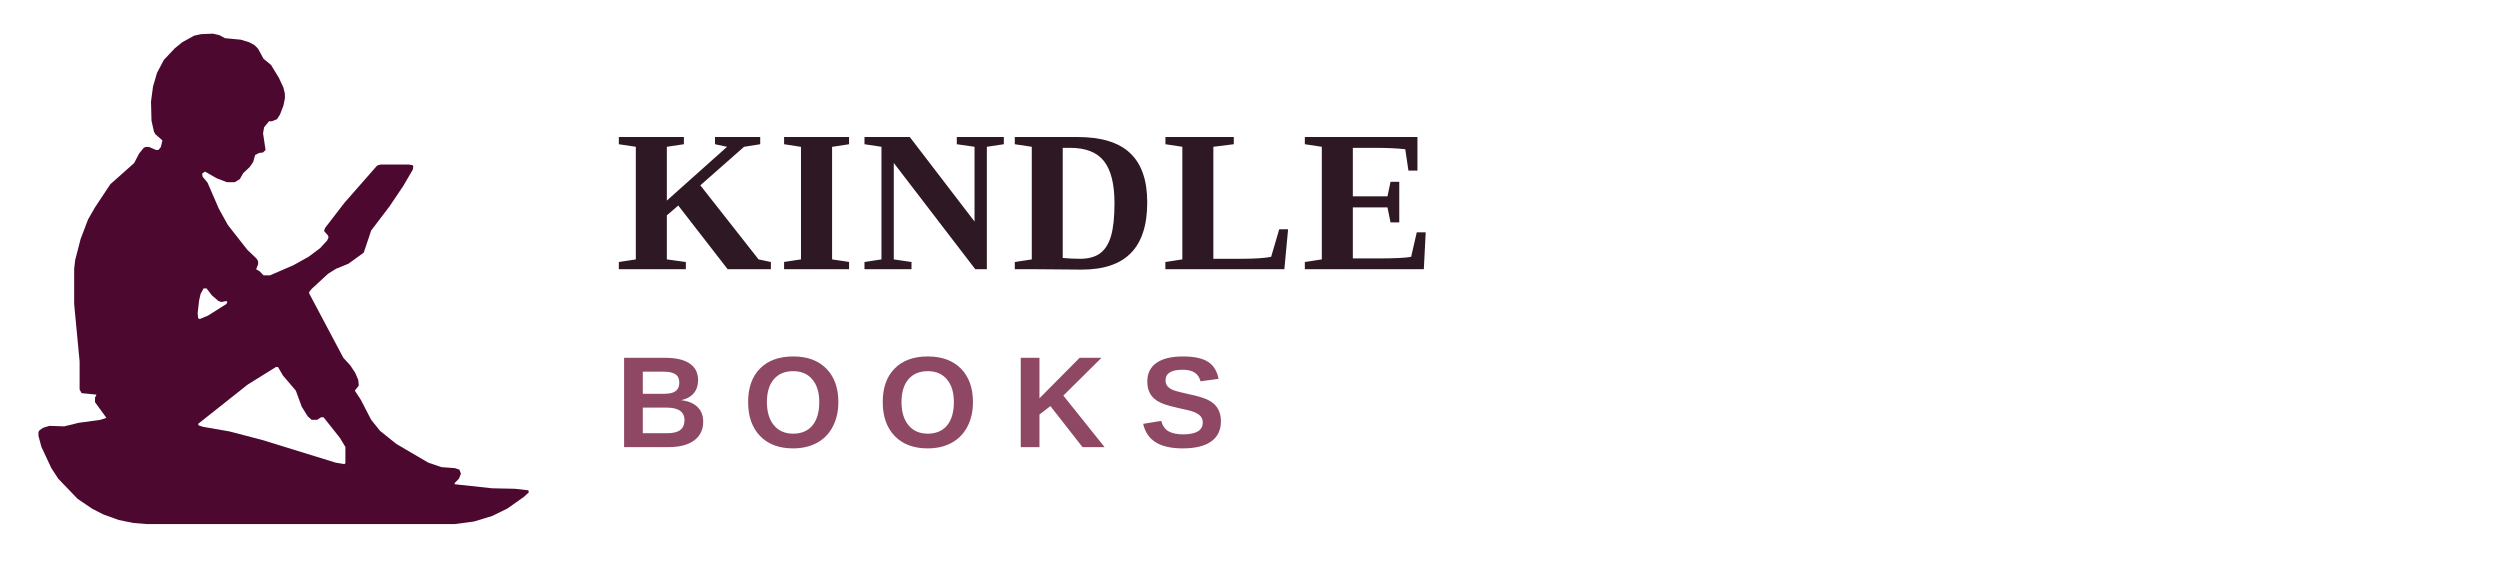
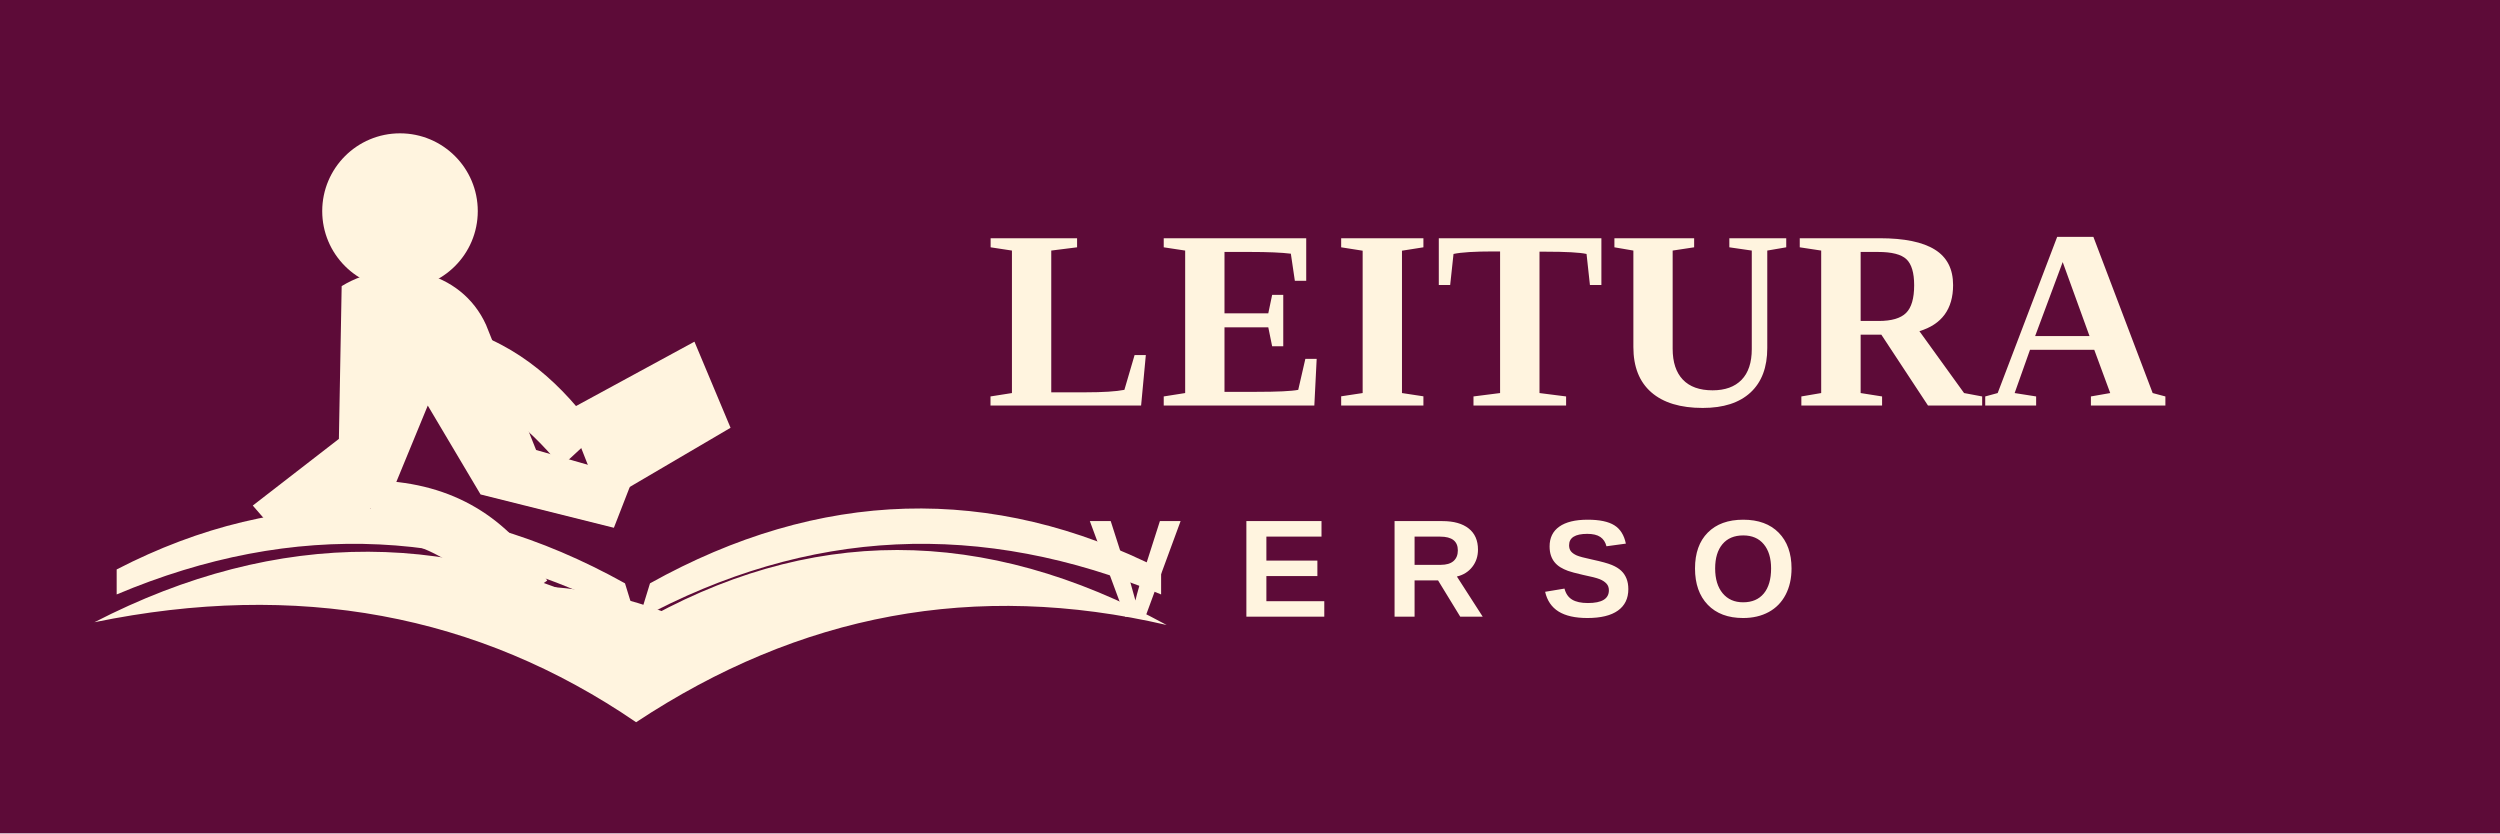
- <svg xmlns="http://www.w3.org/2000/svg" viewBox="0 0 520 120" role="img" aria-labelledby="title desc">
-   <g transform="translate(8 7) scale(1.02 1.02)" fill="#4D0830" fill-rule="evenodd">
-     <path d="M29.32,1.75 L27.81,2.98 L25.58,5.34 L24.17,8.01 L23.36,10.78 L22.95,13.86 L23.05,17.76 L23.56,20.02 L23.86,20.53 L25.28,21.77 L24.97,23.10 L24.47,23.72 L23.96,23.72 L22.55,23.10 L21.84,23.10 L21.44,23.31 L20.53,24.44 L19.51,26.39 L14.66,30.70 L11.53,35.42 L10.11,37.89 L8.59,41.89 L7.48,46.20 L7.28,47.95 L7.28,55.13 L8.39,66.84 L8.39,72.59 L8.80,73.31 L11.83,73.61 L11.53,74.23 L11.53,75.15 L13.85,78.34 L12.64,78.75 L8.19,79.36 L5.26,80.08 L2.22,79.98 L0.91,80.39 L0.20,80.90 L0.00,81.21 L0.00,82.03 L0.61,84.29 L2.63,88.60 L4.04,90.76 L7.99,94.87 L11.02,96.92 L13.25,98.05 L16.38,99.18 L19.41,99.79 L22.04,100.00 L84.93,100.00 L88.78,99.49 L92.52,98.36 L95.65,96.82 L98.99,94.46 L100.00,93.53 L99.90,93.12 L97.17,92.81 L92.52,92.71 L84.93,91.89 L84.83,91.68 L85.74,90.76 L86.15,89.73 L85.84,88.91 L84.93,88.60 L82.20,88.40 L79.47,87.47 L73.00,83.68 L69.67,81.01 L67.85,78.75 L65.72,74.64 L64.51,72.79 L65.32,71.77 L65.22,70.64 L64.61,69.20 L63.60,67.66 L62.18,66.12 L55.21,52.98 L55.21,52.67 L55.71,52.05 L59.05,48.97 L60.67,47.95 L63.20,46.92 L66.33,44.66 L67.85,40.14 L71.59,35.22 L74.42,31.01 L76.34,27.72 L76.44,27.00 L76.24,26.80 L75.53,26.69 L69.77,26.69 L69.06,26.90 L62.39,34.50 L58.44,39.63 L58.24,40.25 L59.05,41.17 L59.15,41.58 L58.85,42.20 L57.43,43.74 L55.11,45.48 L51.97,47.23 L47.22,49.28 L45.90,49.28 L45.10,48.46 L44.39,48.05 L44.79,47.02 L44.79,46.41 L44.49,45.89 L42.57,44.05 L38.62,39.01 L36.80,35.73 L34.48,30.39 L33.47,29.16 L33.37,28.54 L33.97,28.13 L36.30,29.47 L38.42,30.29 L40.04,30.29 L41.05,29.67 L41.76,28.44 L43.07,27.21 L43.78,26.18 L44.19,24.74 L44.99,24.33 L45.80,24.23 L46.31,23.72 L45.80,20.33 L46.01,19.10 L47.02,17.86 L47.62,17.86 L48.63,17.45 L49.24,16.53 L49.95,14.68 L50.25,13.24 L50.25,12.22 L49.95,10.99 L49.04,9.03 L47.42,6.37 L45.90,5.13 L44.79,3.08 L44.08,2.36 L42.97,1.75 L41.25,1.23 L38.02,0.92 L36.91,0.31 L35.59,0.00 L33.16,0.10 L31.75,0.41 Z M32.56,79.57 L42.67,71.56 L48.43,67.97 L48.84,67.97 L49.85,69.71 L52.48,72.79 L53.69,76.08 L54.90,78.03 L55.71,78.75 L56.83,78.75 L57.63,78.23 L58.14,78.23 L61.48,82.44 L62.59,84.29 L62.59,87.58 L62.39,87.78 L60.57,87.47 L45.60,82.85 L38.93,81.11 L33.57,80.18 L32.66,79.88 Z M38.52,54.72 L38.32,55.13 L34.58,57.49 L32.86,58.21 L32.56,58.01 L32.46,56.98 L32.76,54.41 L33.06,53.08 L33.67,51.95 L34.28,51.95 L35.39,53.39 L36.70,54.52 L37.31,54.72 L38.32,54.52 Z" />
+ <svg xmlns="http://www.w3.org/2000/svg" viewBox="0 0 900 300" role="img" aria-labelledby="title desc">
+   <rect width="900" height="300" fill="#5D0B38" />
+   <g fill="#FFF4DF">
+     <path d="M34 224c66-34 132-34 195 1 62-36 125-36 191 0-69-16-132-4-191 35-57-39-122-51-195-36Z" />
+     <path d="M42 205c60-31 122-29 183 5l4 13c-61-33-123-36-187-9Z" />
+     <path d="M418 205c-61-31-123-29-184 5l-4 13c61-33 123-36 188-9Z" />
+     <circle cx="144" cy="76" r="28" />
+     <path d="M123 103c18-11 43-6 52 14l18 45 35 10-7 18-48-12-19-32-14 34-36 17-13-15 31-24 1-55Z" />
+     <path d="M165 118c22 6 38 21 50 38l-13 12c-13-16-27-26-44-31Z" />
+     <path d="M204 148l46-25 13 31-46 27Z" />
+     <path d="M136 173c27 1 47 13 61 36l-17 12c-12-18-28-27-49-28Z" />
+     <path d="M181 211c25-1 48 4 69 14l-10 15c-19-8-39-12-60-11Z" />
  </g>
-   <text x="128" y="56" font-family="Georgia, 'Times New Roman', serif" font-size="42" font-weight="700" fill="#2E1824" letter-spacing="1">KINDLE</text>
-   <text x="128" y="93" font-family="Arial, Helvetica, sans-serif" font-size="27" font-weight="800" fill="#8E4864" letter-spacing="7">BOOKS</text>
+   <text x="355" y="146" font-family="Georgia, 'Times New Roman', serif" font-size="92" font-weight="700" fill="#FFF4DF" letter-spacing="1">LEITURA</text>
+   <text x="392" y="222" font-family="Arial, Helvetica, sans-serif" font-size="50" font-weight="600" fill="#FFF4DF" letter-spacing="20">VERSO</text>
</svg>
